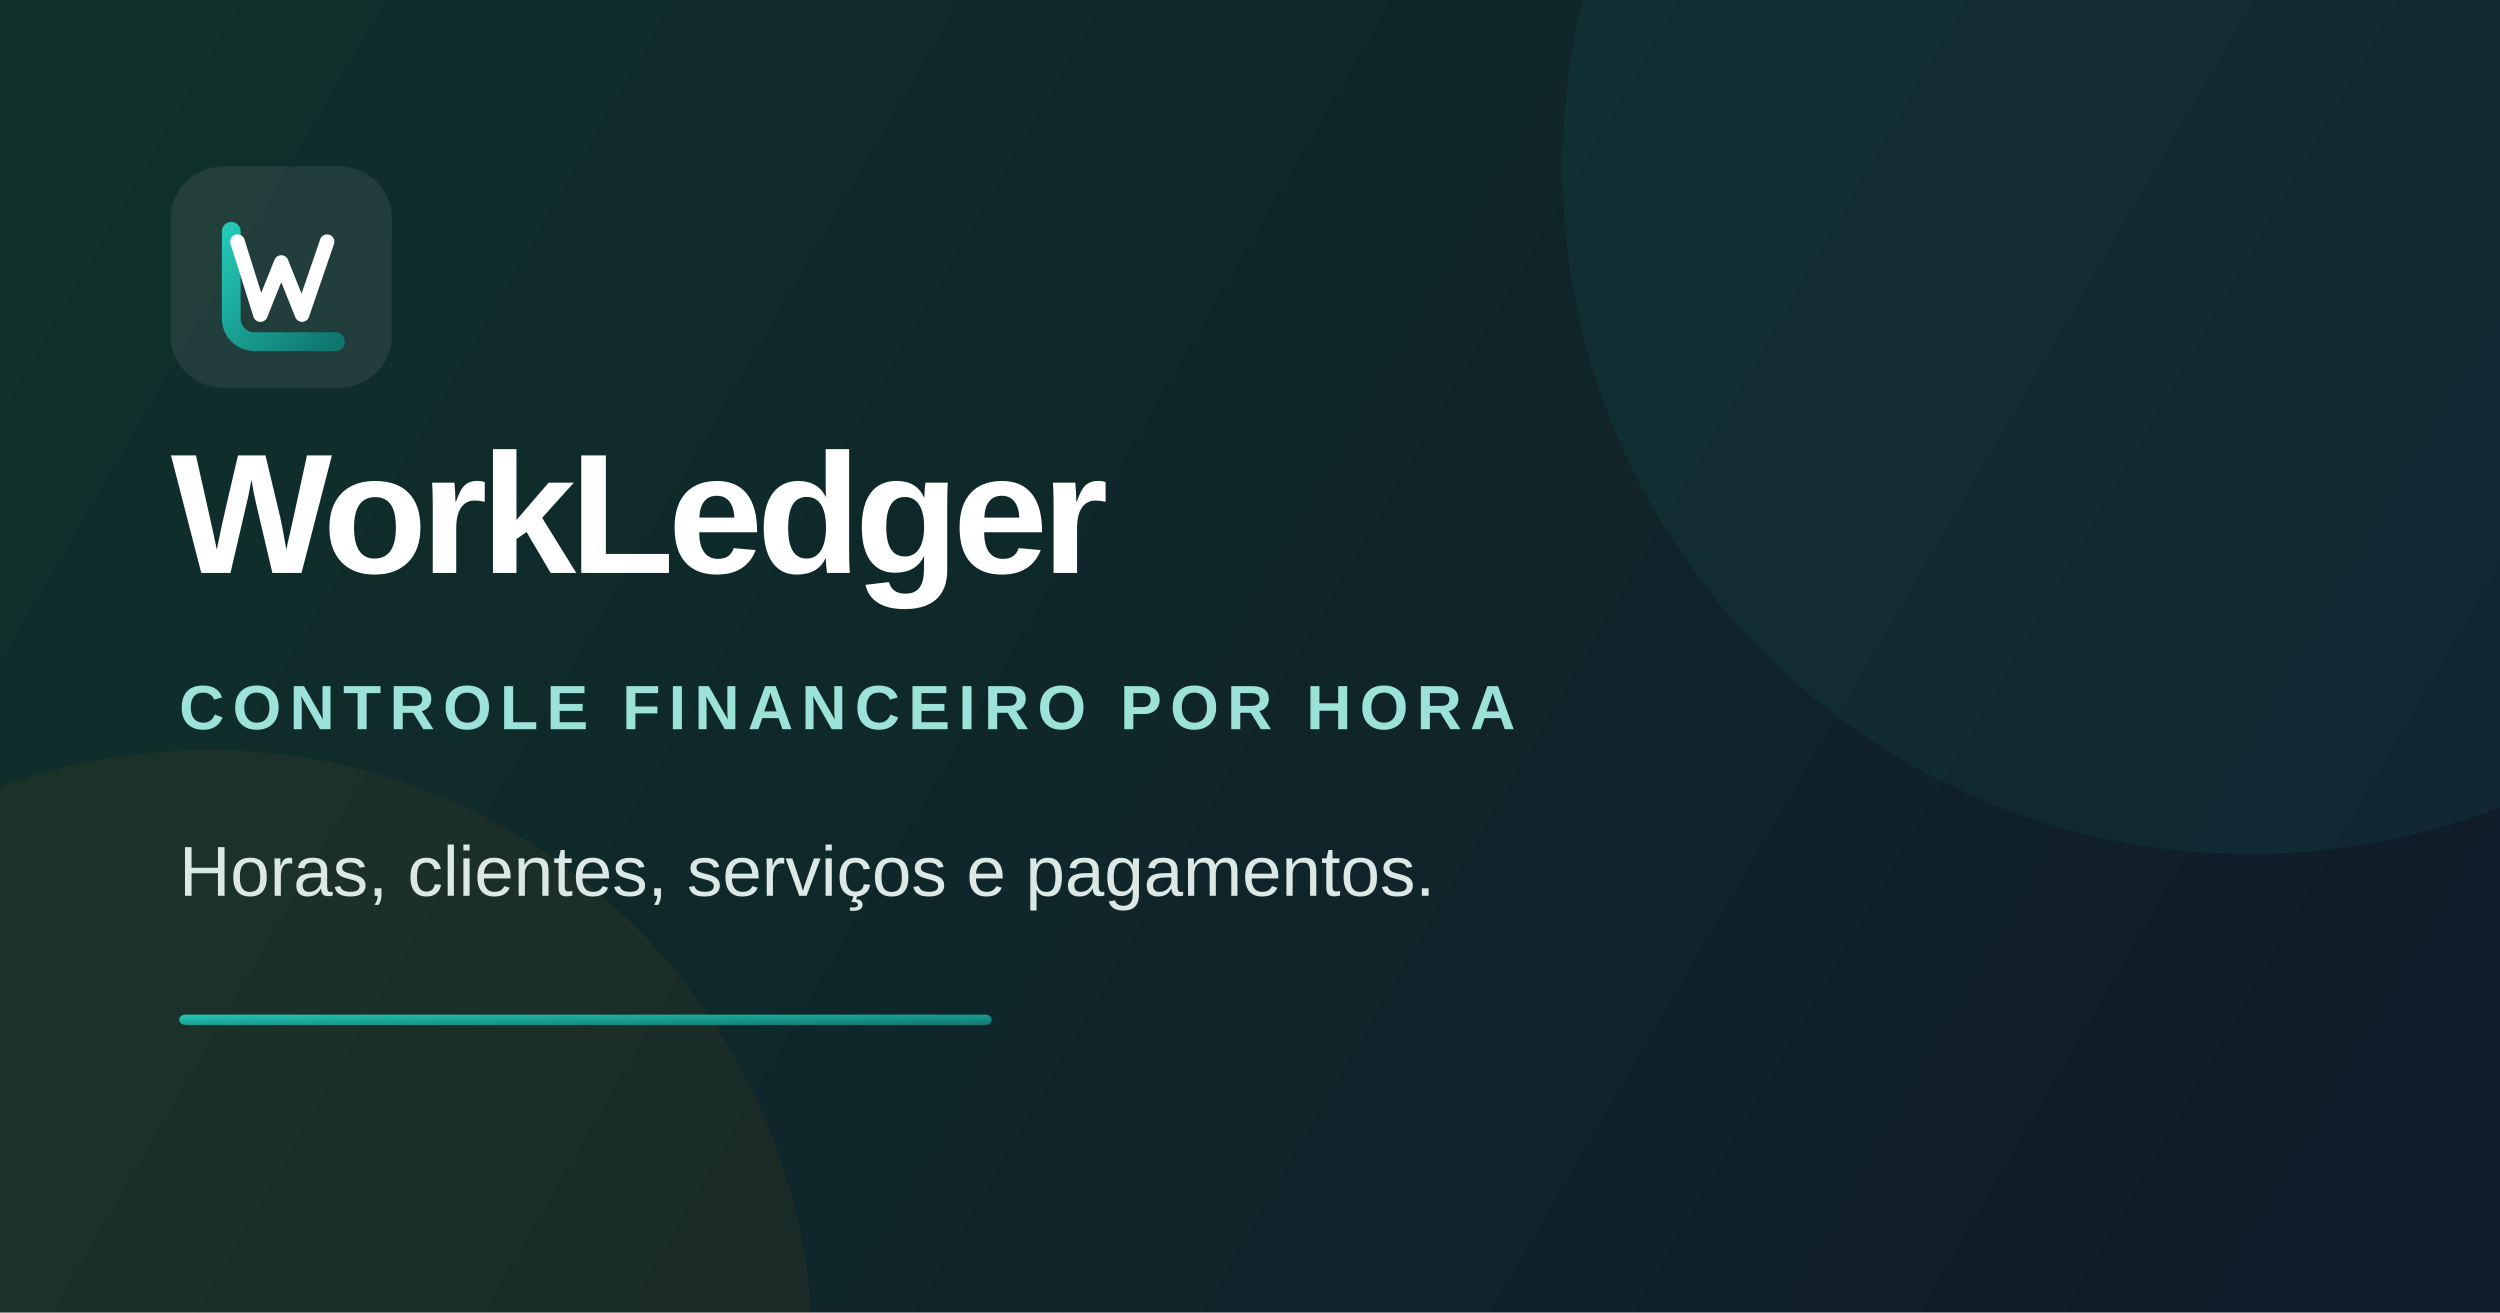
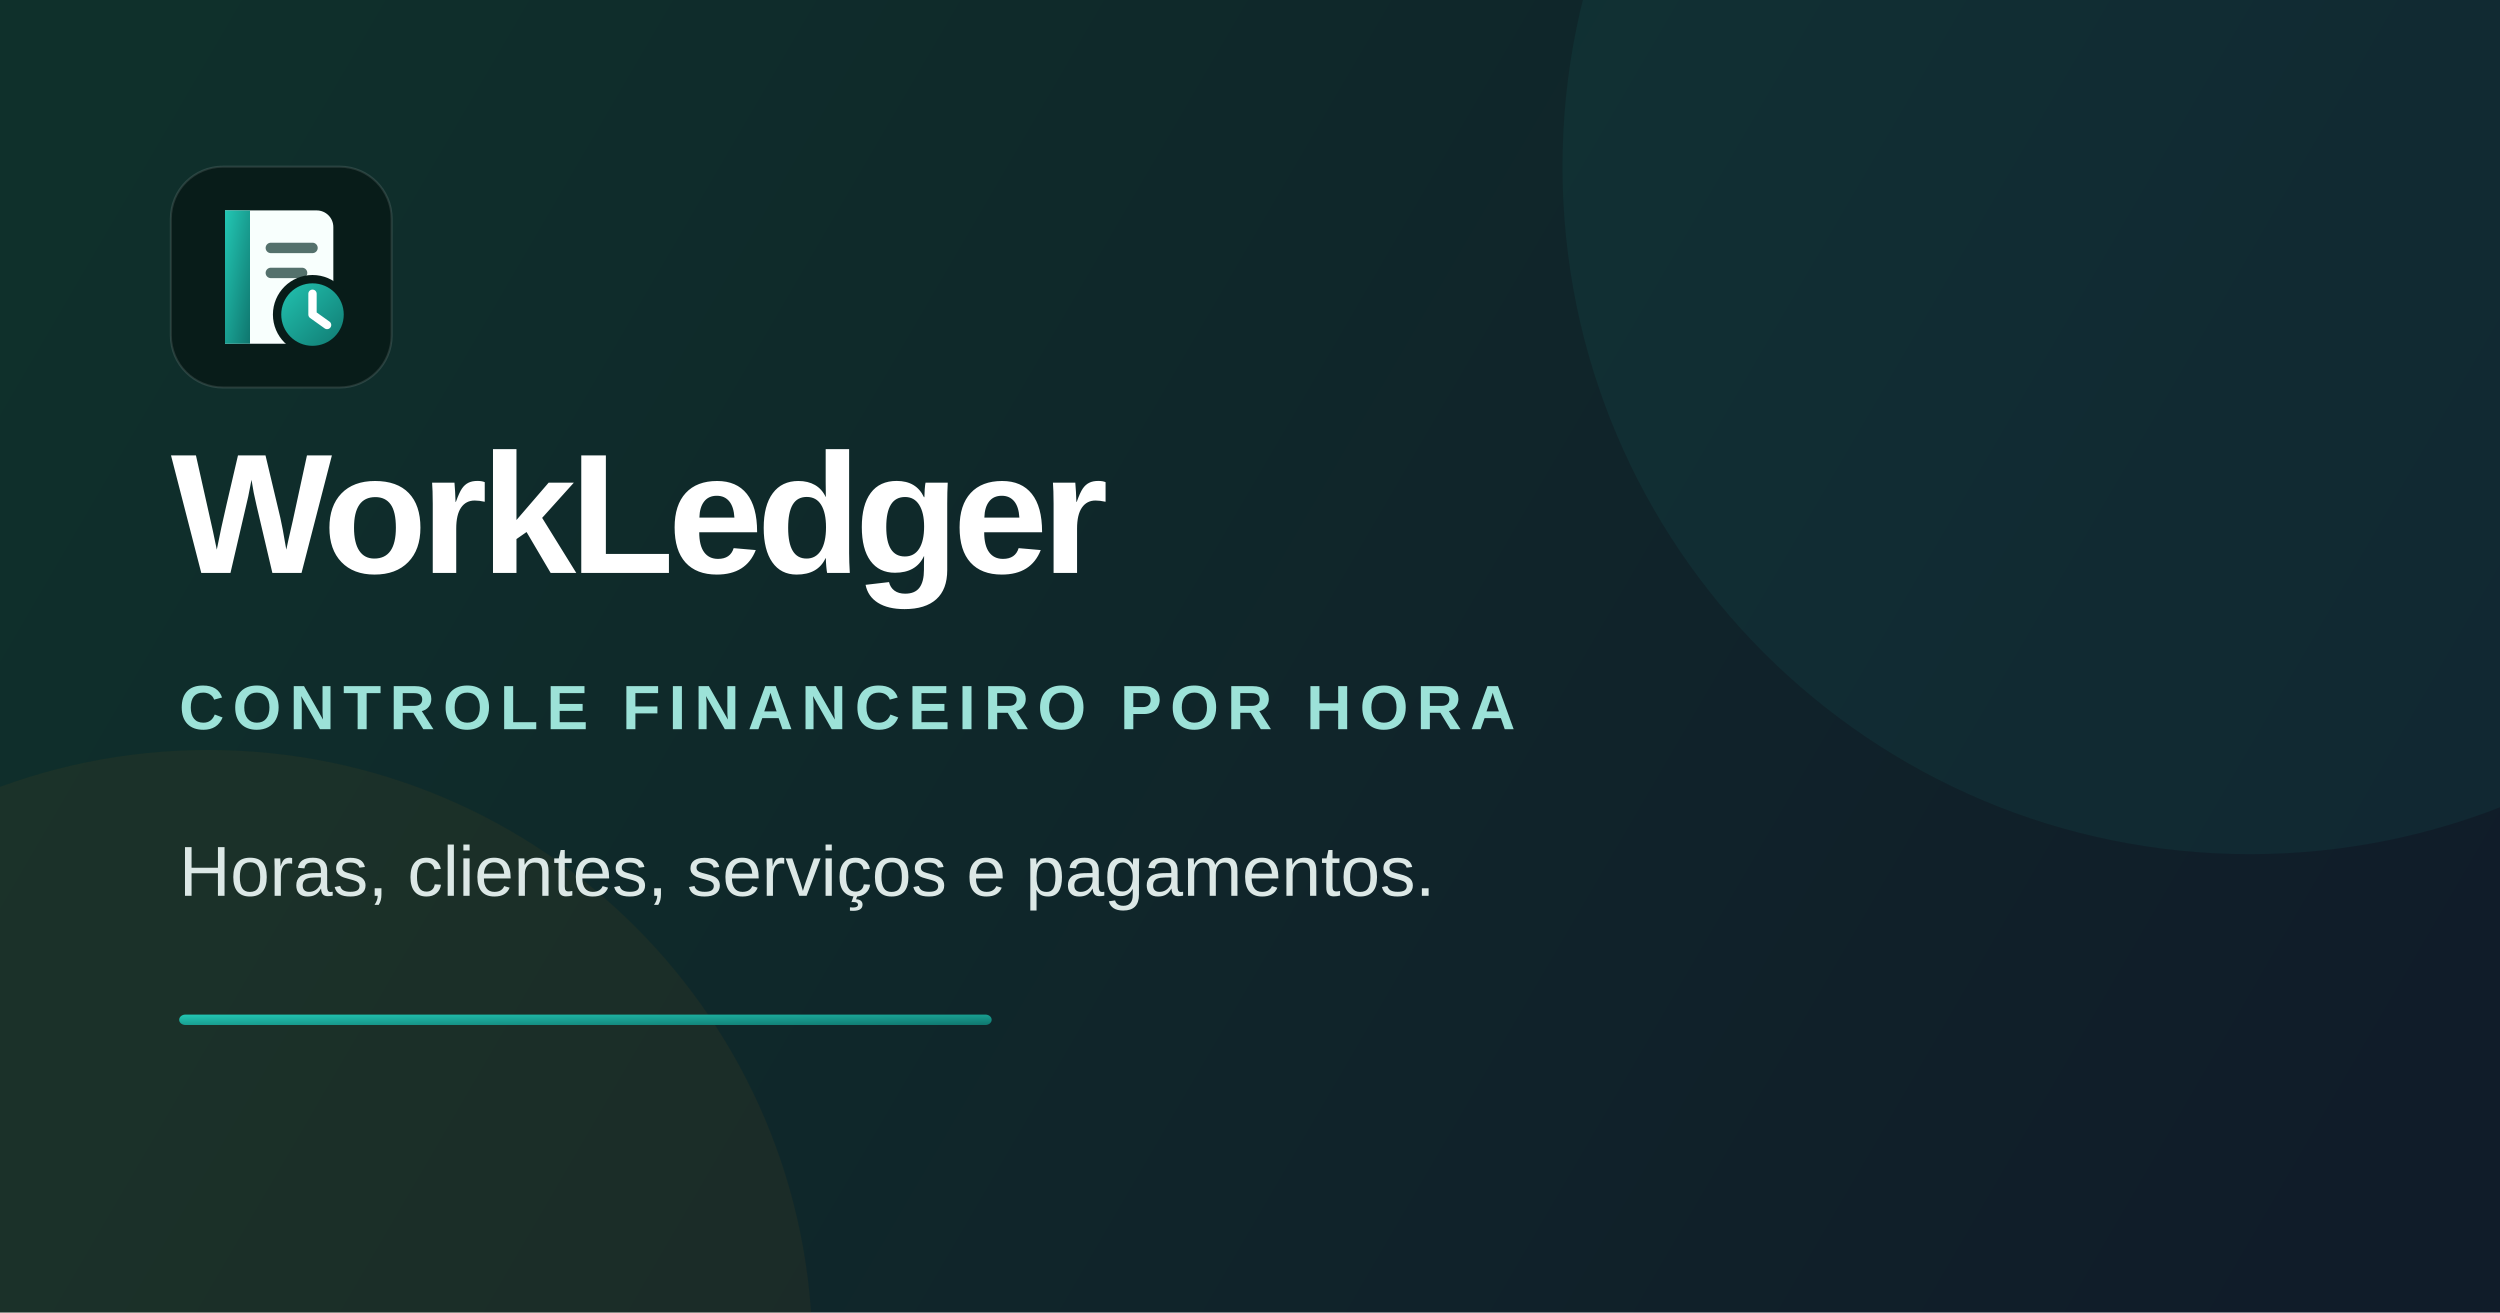
<svg xmlns="http://www.w3.org/2000/svg" width="1200" height="630" viewBox="0 0 1200 630" role="img" aria-labelledby="title desc">
  <defs>
    <linearGradient id="bg" x1="70" y1="20" x2="1100" y2="620" gradientUnits="userSpaceOnUse">
      <stop stop-color="#0f302b" />
      <stop offset="1" stop-color="#101c29" />
    </linearGradient>
    <linearGradient id="accent" x1="0" y1="0" x2="1" y2="1">
      <stop stop-color="#23c7b4" />
      <stop offset="1" stop-color="#0f766e" />
    </linearGradient>
  </defs>
  <rect width="1200" height="630" fill="url(#bg)" />
  <circle cx="1080" cy="80" r="330" fill="#18a596" opacity=".08" />
  <circle cx="100" cy="650" r="290" fill="#a16207" opacity=".08" />
-   <rect x="82" y="80" width="106" height="106" rx="25" fill="#fff" opacity=".08" stroke="#fff" stroke-opacity=".18" />
-   <path d="M111 111v42c0 6 5 11 11 11h39" fill="none" stroke="url(#accent)" stroke-width="9" stroke-linecap="round" />
-   <path d="m114 116 11 35 10-25 10 25 12-35" fill="none" stroke="#fff" stroke-width="7" stroke-linecap="round" stroke-linejoin="round" />
+   <rect x="82" y="80" width="106" height="106" rx="25" fill="#081c19" stroke="#fff" stroke-opacity=".12" />
+   <path d="M108 101h44a8 8 0 0 1 8 8v48a8 8 0 0 1-8 8h-44z" fill="#f8fffd" />
+   <path d="M108 101h12v64h-12z" fill="url(#accent)" />
+   <path d="M130 119h20M130 131h15" stroke="#54716c" stroke-width="5" stroke-linecap="round" />
+   <circle cx="150" cy="151" r="17" fill="url(#accent)" stroke="#081c19" stroke-width="4" />
+   <path d="M150 141v10l7 5" fill="none" stroke="#fff" stroke-width="4" stroke-linecap="round" stroke-linejoin="round" />
  <text x="82" y="275" fill="#fff" font-family="Arial,sans-serif" font-size="82" font-weight="700" letter-spacing="-3">WorkLedger</text>
  <text x="86" y="350" fill="#9ce2d8" font-family="Arial,sans-serif" font-size="30" font-weight="700" letter-spacing="4">CONTROLE FINANCEIRO POR HORA</text>
  <text x="86" y="430" fill="#dce8e6" font-family="Arial,sans-serif" font-size="34">Horas, clientes, serviços e pagamentos.</text>
  <rect x="86" y="487" width="390" height="5" rx="3" fill="url(#accent)" />
</svg>
